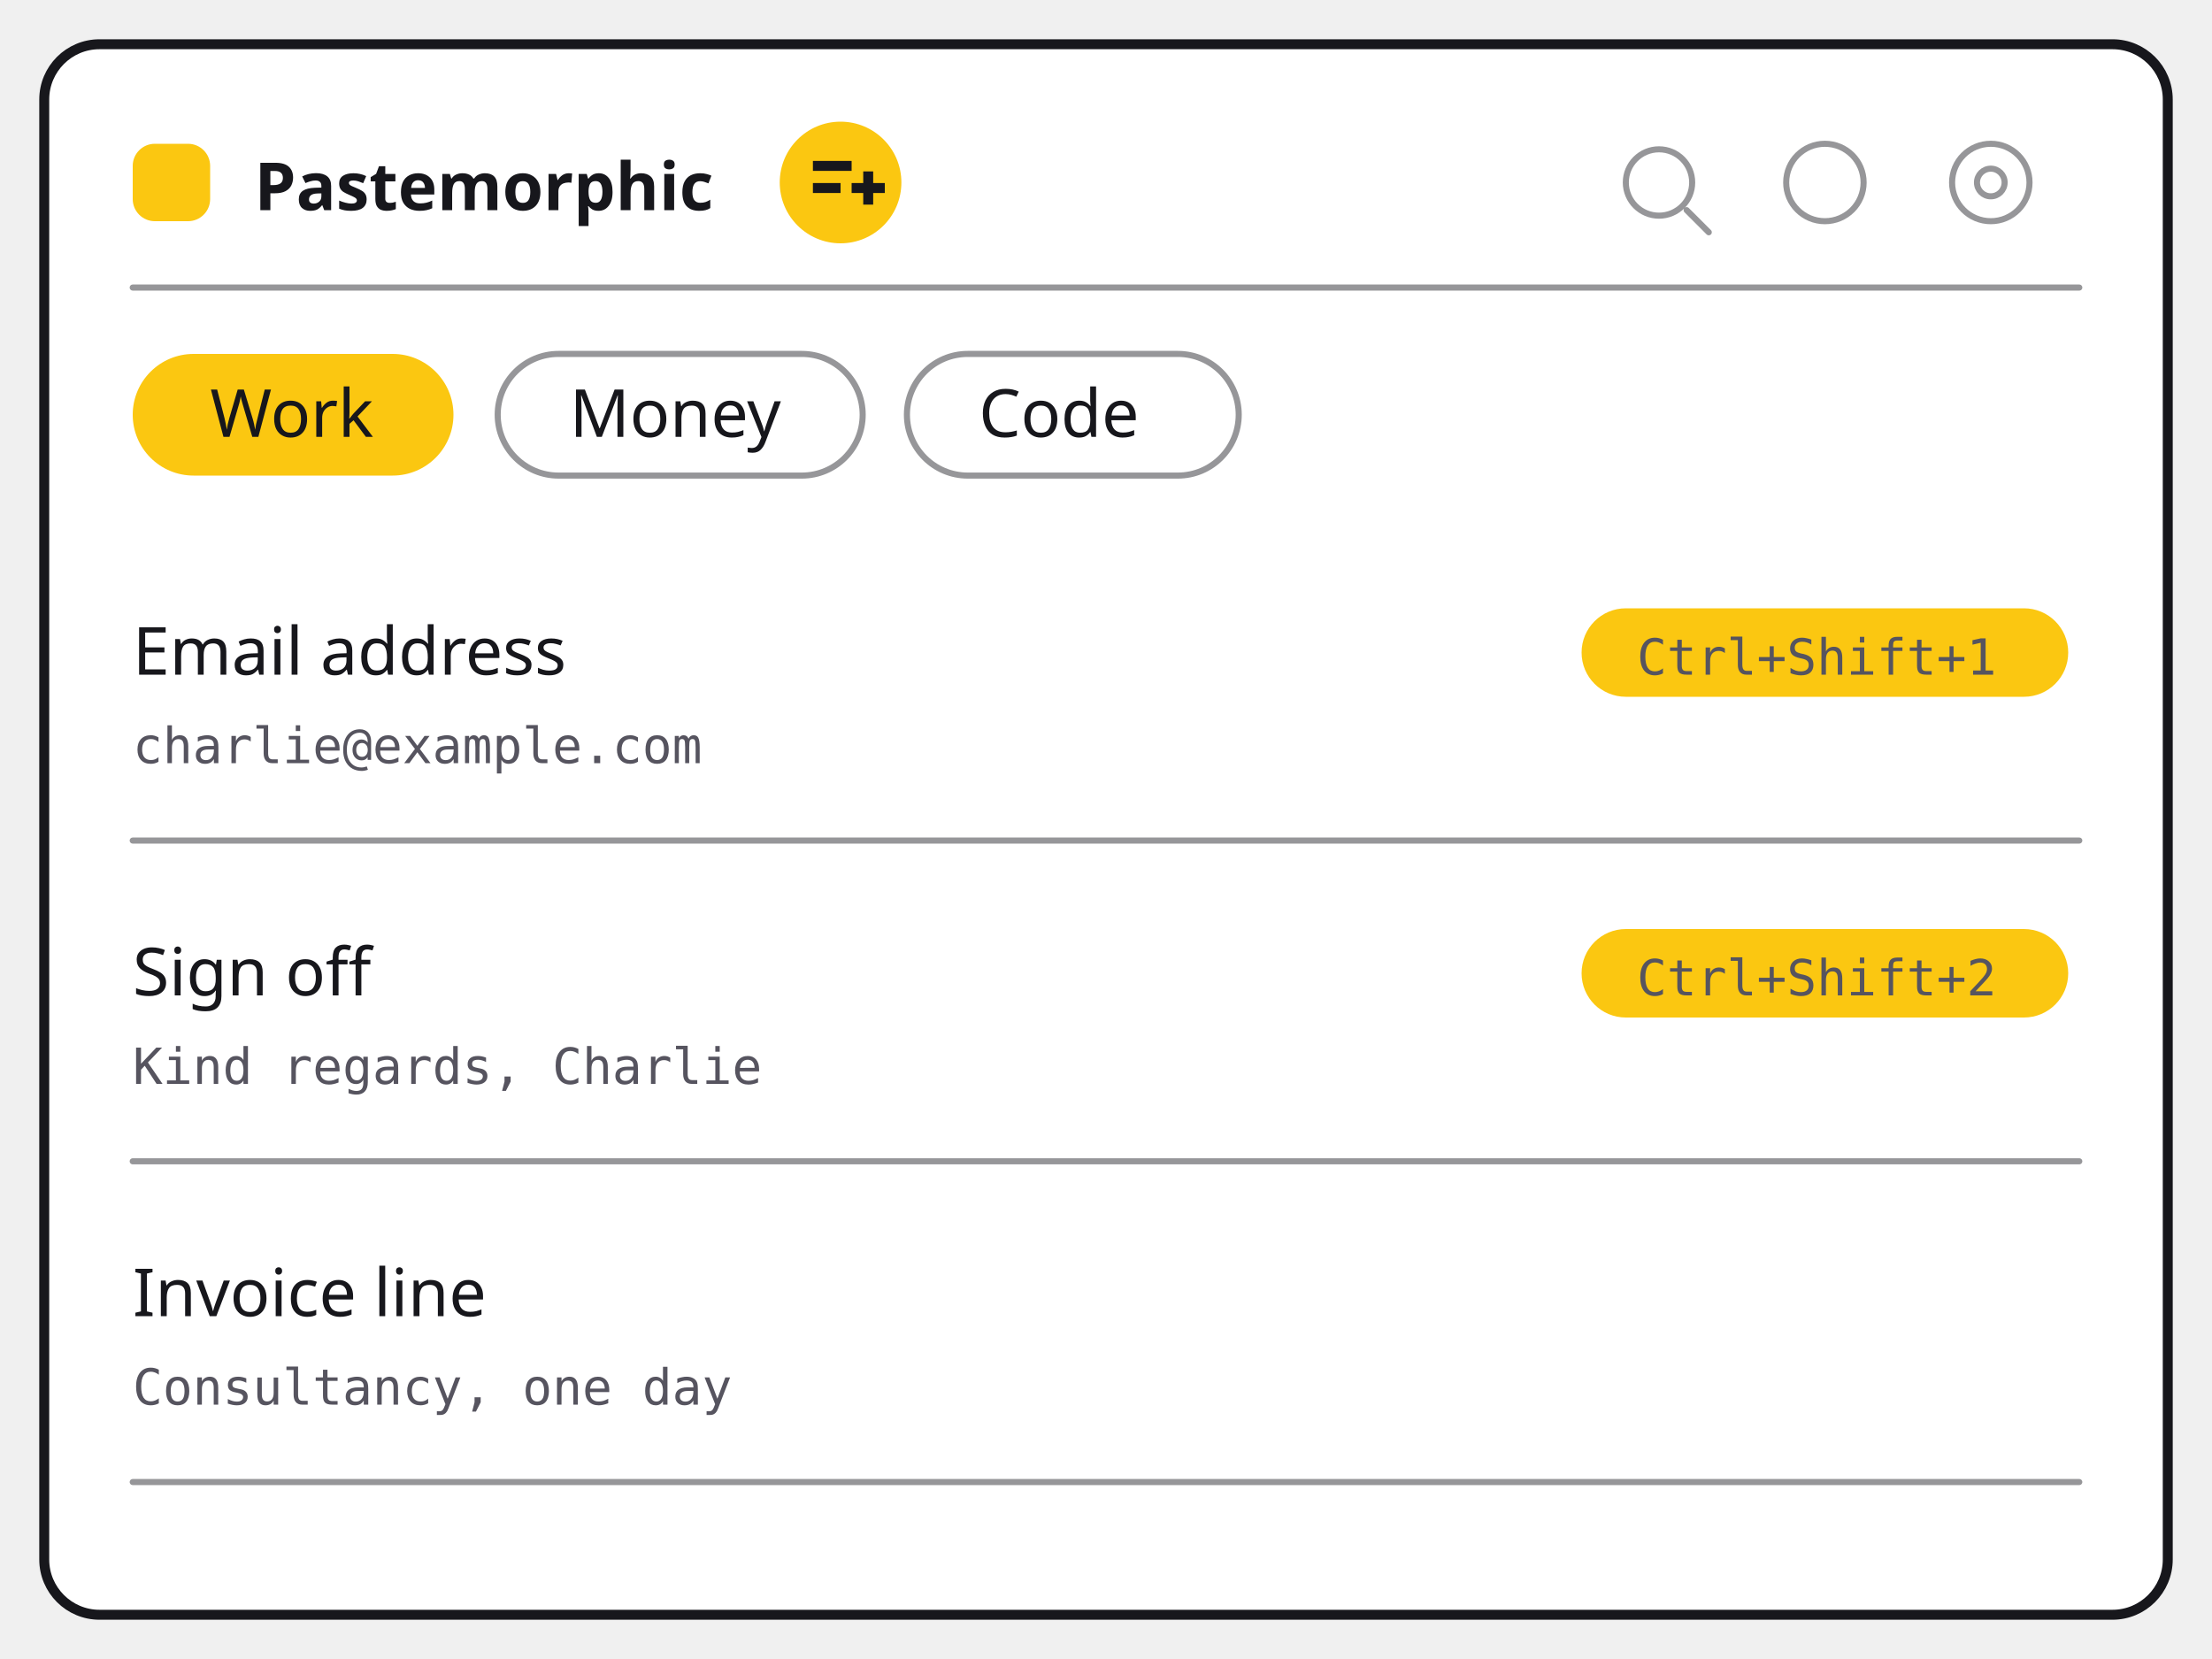
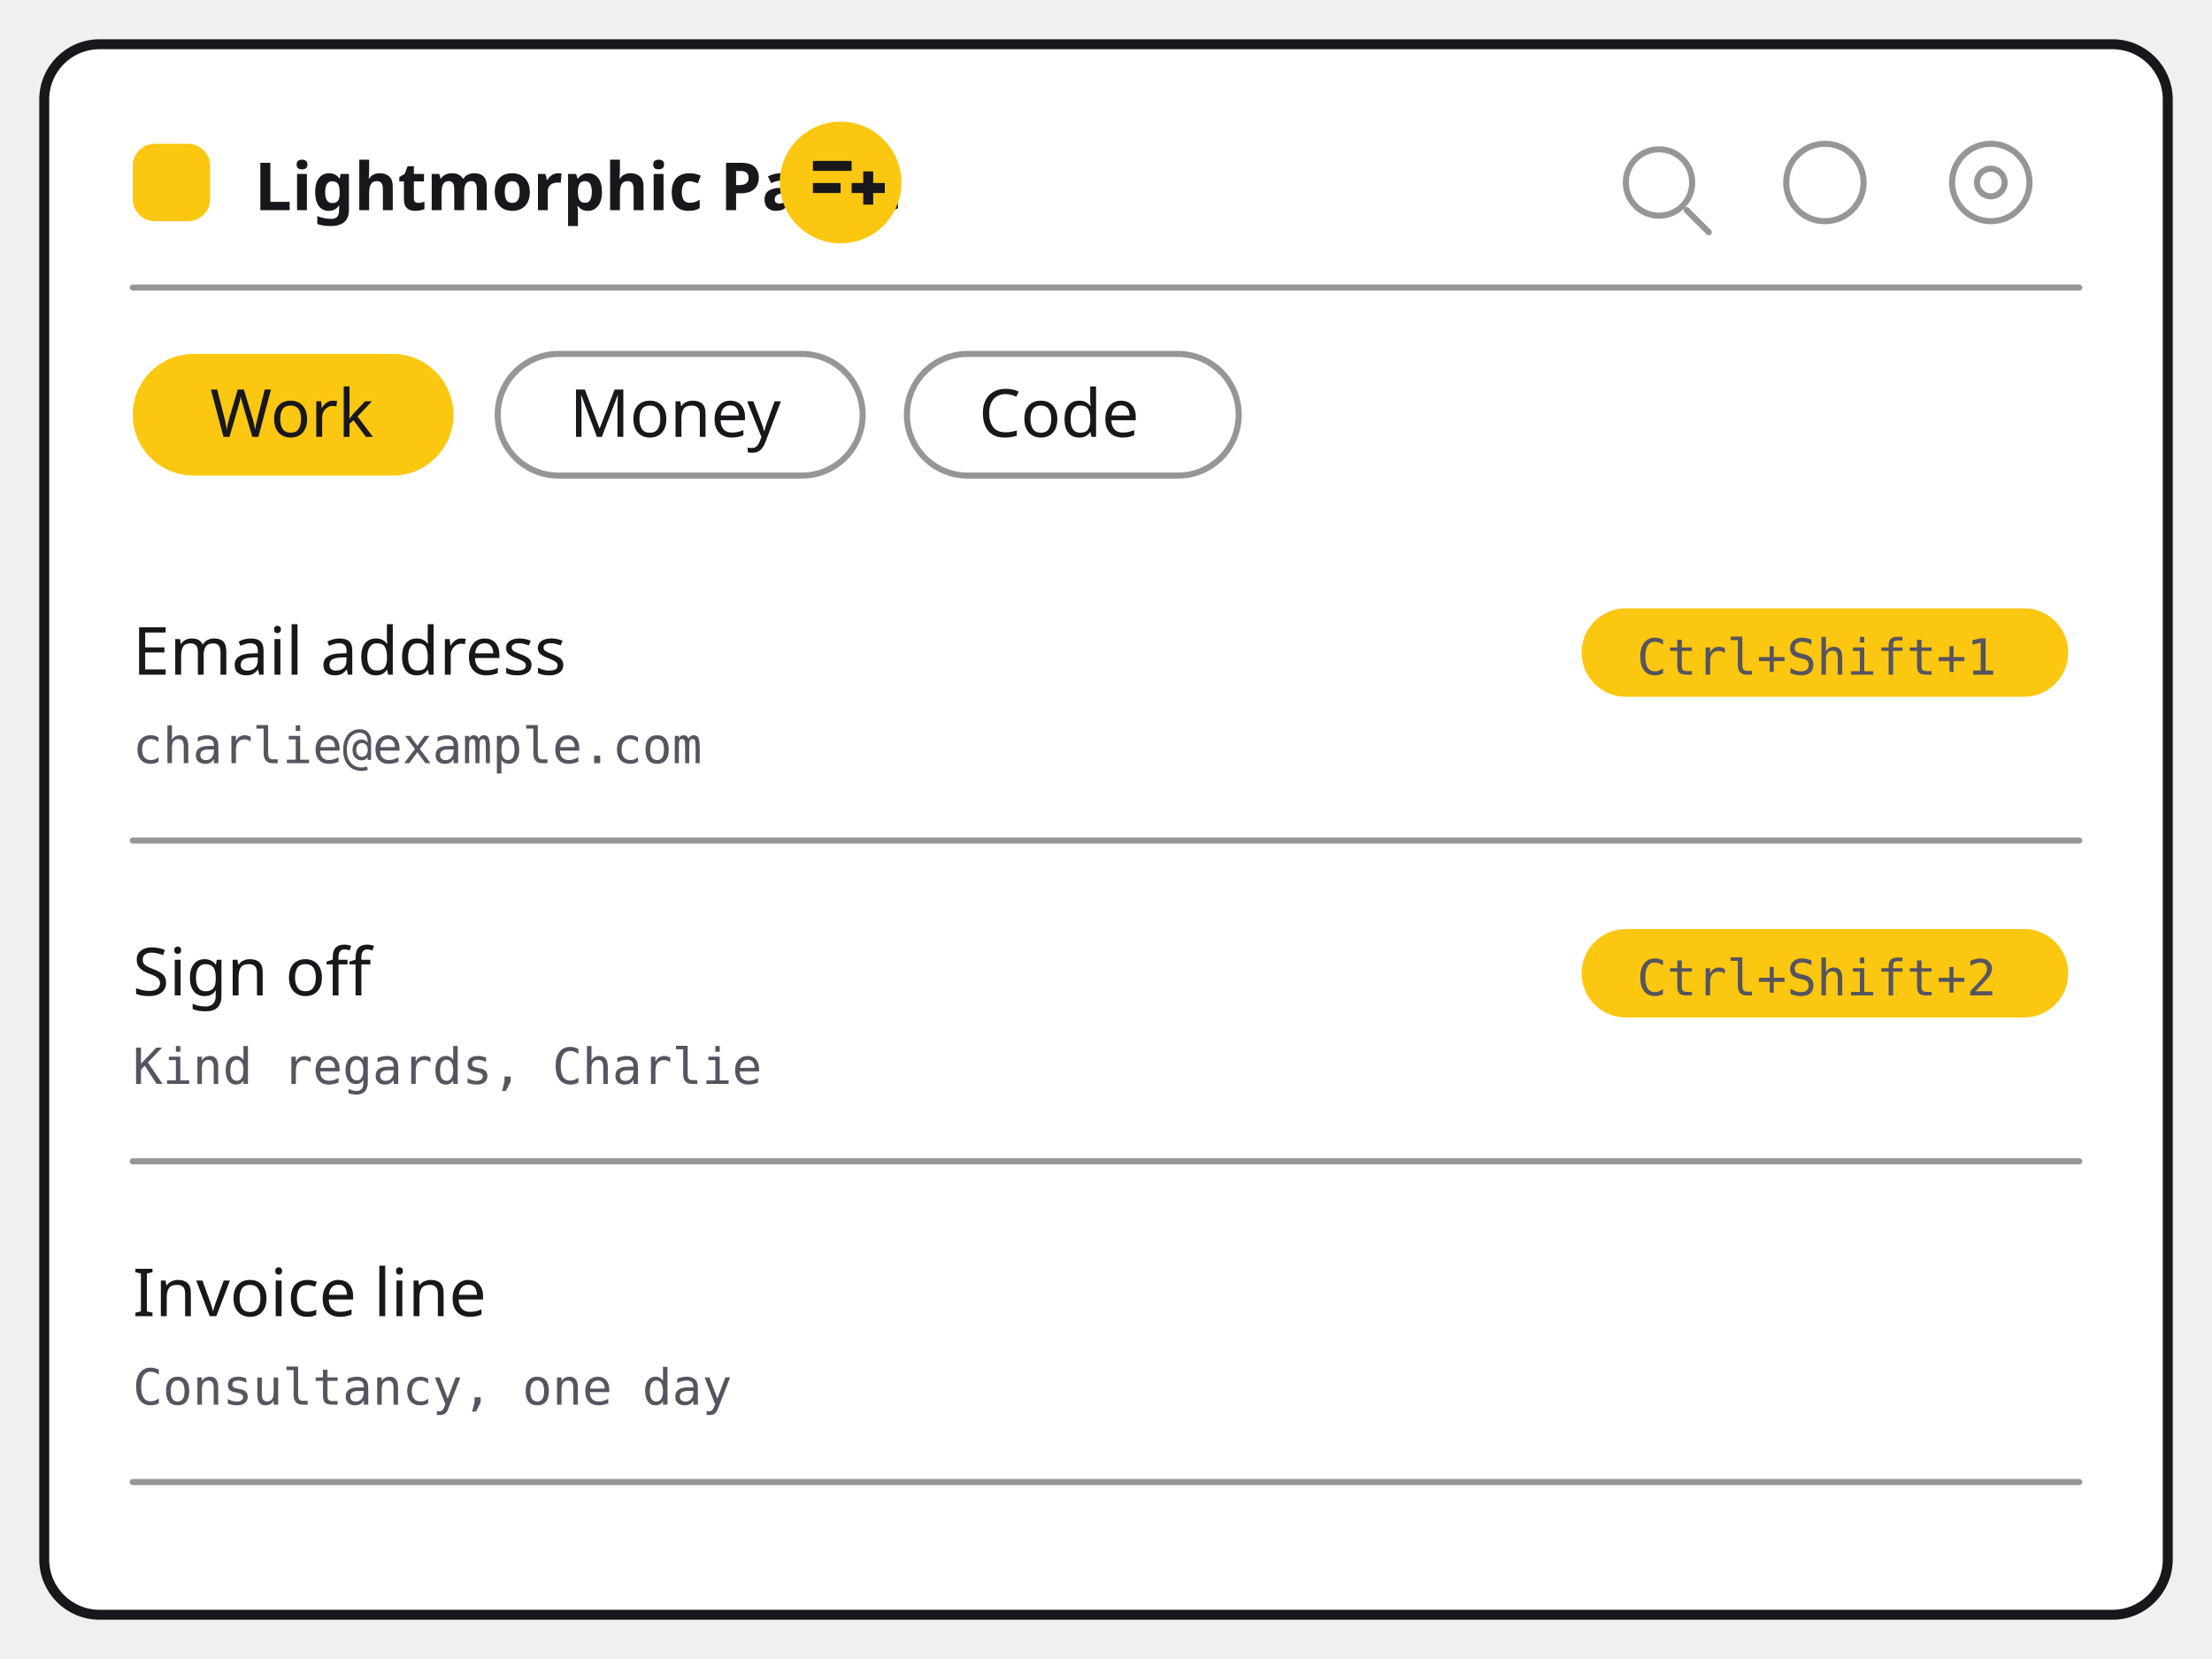
- <svg xmlns="http://www.w3.org/2000/svg" viewBox="0 0 400 300" role="img" aria-label="The Pastemorphic list: a row of tabs across the top and saved lines of text beneath, each with a keyboard shortcut beside it.">
+ <svg xmlns="http://www.w3.org/2000/svg" viewBox="0 0 400 300" role="img" aria-label="The Lightmorphic Paste list: a row of tabs across the top and saved lines of text beneath, each with a keyboard shortcut beside it.">
  <style>
    .ink { fill: none; stroke: #17171c; stroke-width: 1.8; stroke-linejoin: round; }
    .thin { fill: none; stroke: #17171c; stroke-width: 1.1; opacity: .45; stroke-linecap: round; }
    .mark { fill: #fbc711; }
    .paper { fill: #ffffff; }
    .t { font: 12px 'Manrope', system-ui, sans-serif; fill: #17171c; }
    .t.b { font-weight: 700; }
    .s { font: 9px ui-monospace, Menlo, monospace; fill: #56545f; }
    @media (prefers-color-scheme: dark) {
      .ink, .thin { stroke: #f1eee4; } .paper { fill: #1b1b23; }
      .t { fill: #f1eee4; } .s { fill: #a5a2ae; }
    }
  </style>
  <rect class="paper" x="8" y="8" width="384" height="284" rx="10" />
  <rect class="ink" x="8" y="8" width="384" height="284" rx="10" />
  <rect class="mark" x="24" y="26" width="14" height="14" rx="4" />
-   <text class="t b" x="46" y="38">Pastemorphic</text>
+   <text class="t b" x="46" y="38">Lightmorphic Paste</text>
  <circle class="mark" cx="152" cy="33" r="11" />
  <path class="ink" d="M147 30h7M147 34h5" stroke-width="1.4" />
  <path class="ink" d="M157 31v6M154 34h6" stroke-width="1.4" />
  <circle class="thin" cx="300" cy="33" r="6" />
  <path class="thin" d="M305 38l4 4" />
  <circle class="thin" cx="330" cy="33" r="7" />
  <circle class="thin" cx="360" cy="33" r="7" />
  <circle class="thin" cx="360" cy="33" r="2.5" />
  <path class="thin" d="M24 52h352" />
  <rect class="mark" x="24" y="64" width="58" height="22" rx="11" />
  <text class="t" x="38" y="79">Work</text>
  <rect class="thin" x="90" y="64" width="66" height="22" rx="11" />
  <text class="t" x="103" y="79">Money</text>
  <rect class="thin" x="164" y="64" width="60" height="22" rx="11" />
  <text class="t" x="177" y="79">Code</text>
  <g>
    <text class="t" x="24" y="122">Email address</text>
    <text class="s" x="24" y="138">charlie@example.com</text>
    <rect class="mark" x="286" y="110" width="88" height="16" rx="8" />
    <text class="s" x="296" y="122">Ctrl+Shift+1</text>
    <path class="thin" d="M24 152h352" />
  </g>
  <g>
    <text class="t" x="24" y="180">Sign off</text>
    <text class="s" x="24" y="196">Kind regards, Charlie</text>
    <rect class="mark" x="286" y="168" width="88" height="16" rx="8" />
    <text class="s" x="296" y="180">Ctrl+Shift+2</text>
    <path class="thin" d="M24 210h352" />
  </g>
  <g>
    <text class="t" x="24" y="238">Invoice line</text>
    <text class="s" x="24" y="254">Consultancy, one day</text>
    <path class="thin" d="M24 268h352" />
  </g>
</svg>
